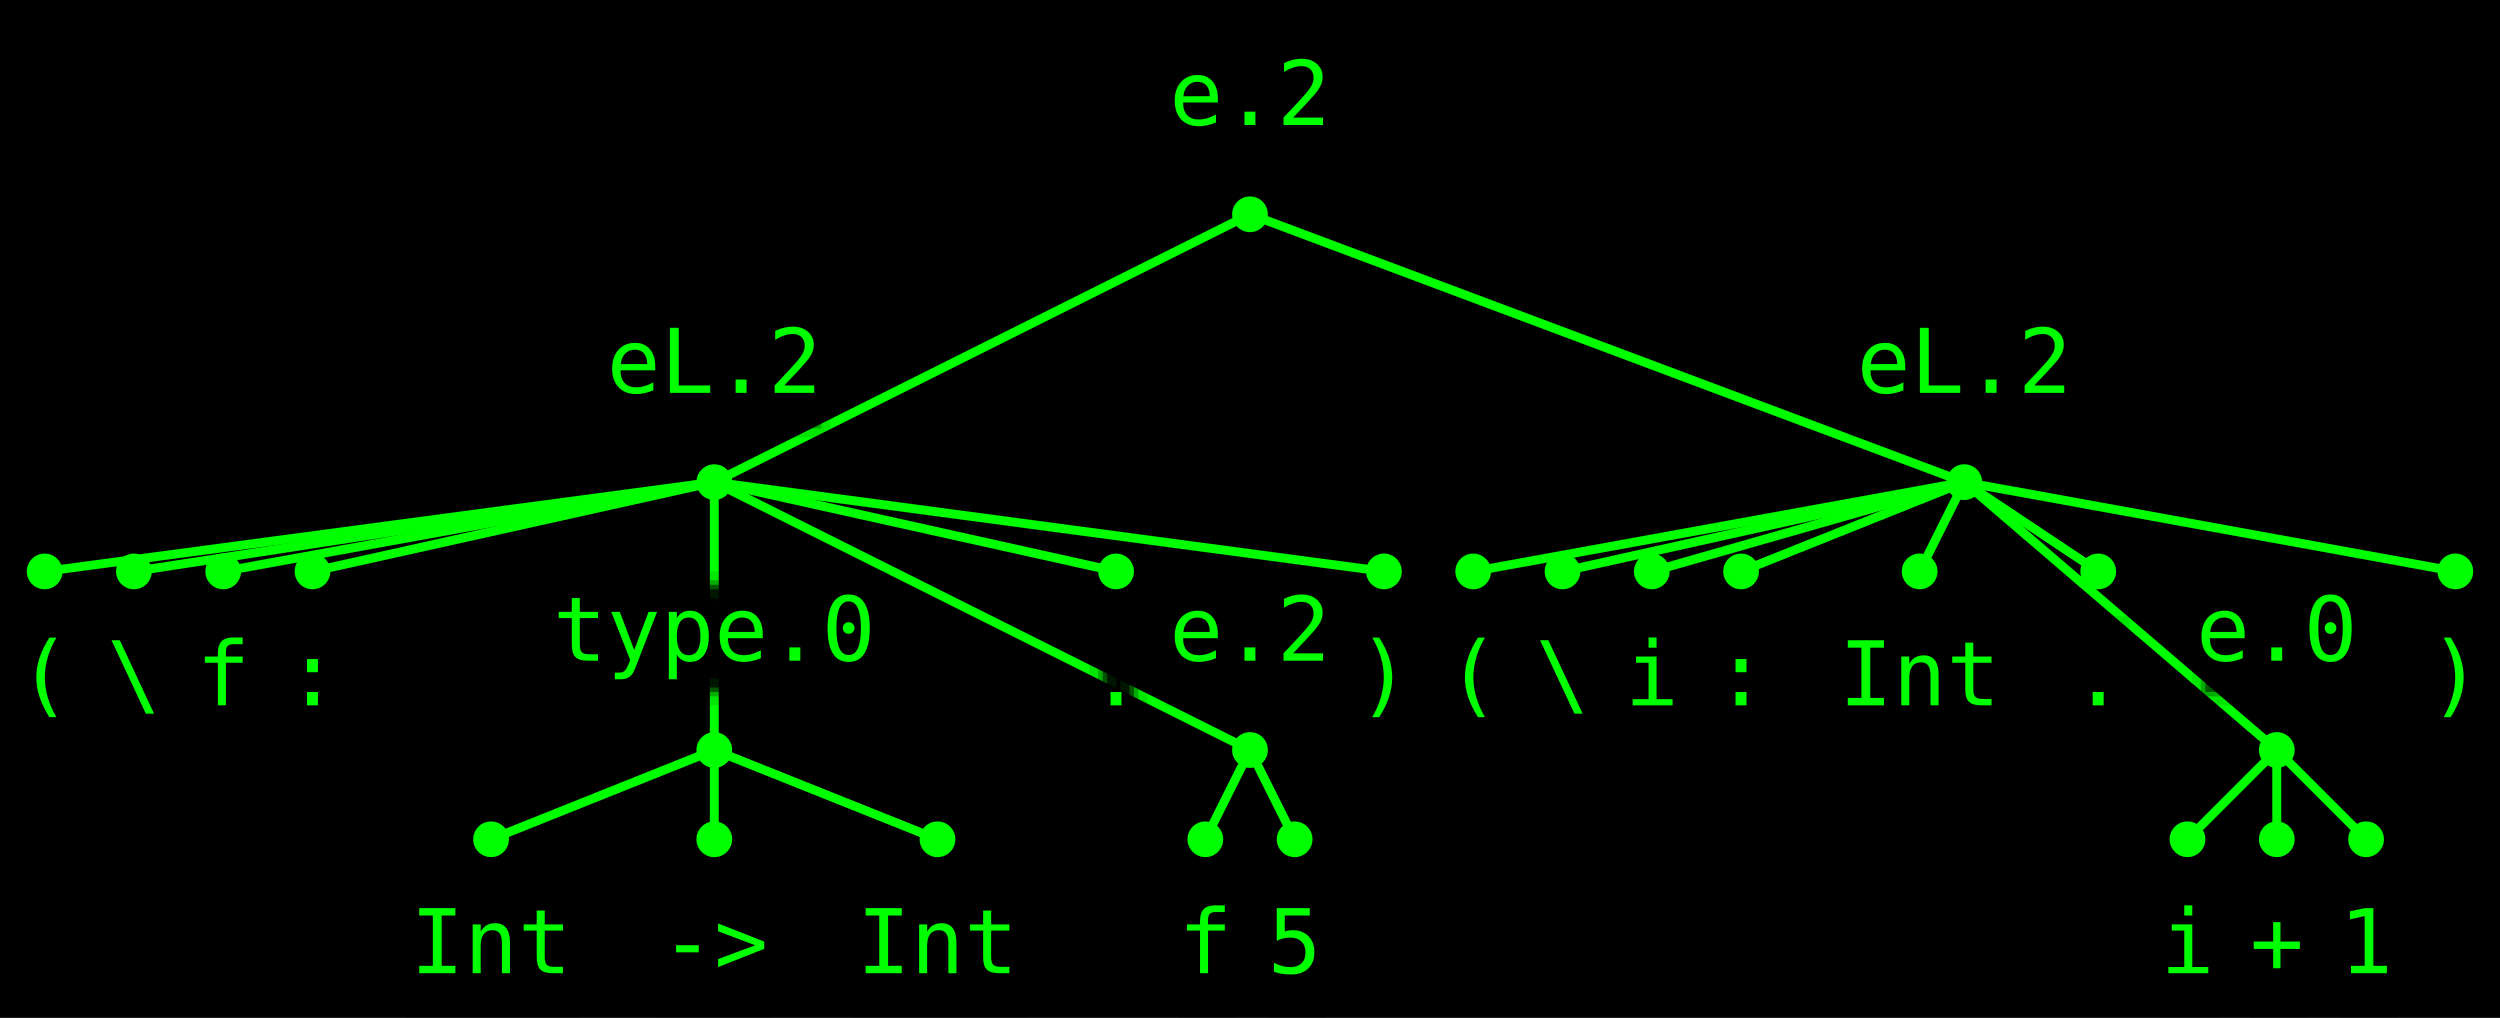
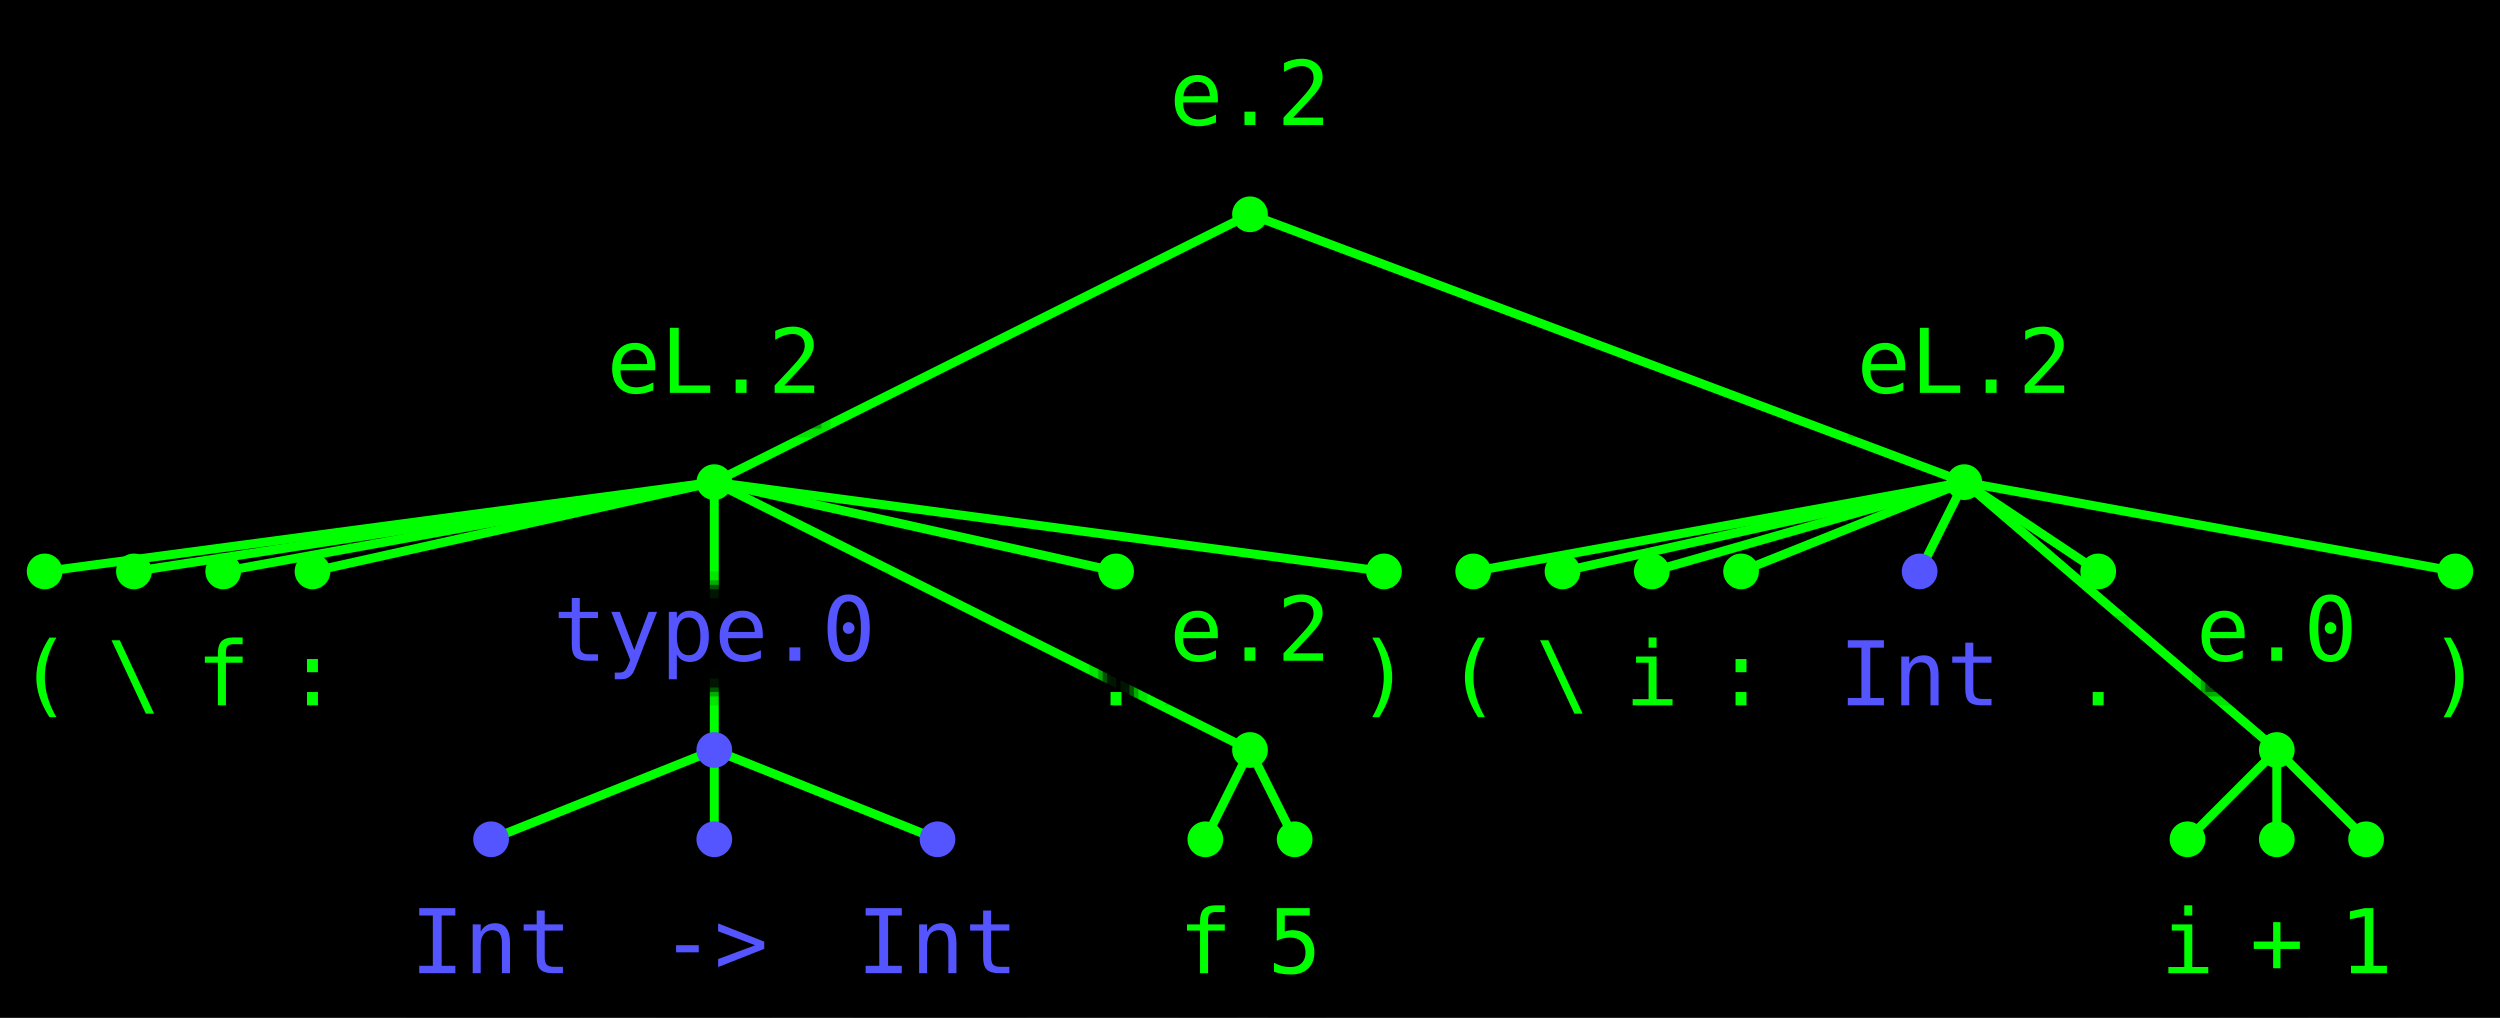
<svg xmlns="http://www.w3.org/2000/svg" version="1.1" width="560" height="228" viewBox="0 0 560 228">
  <rect width="560" height="228" fill="#000000" />
  <path d="M 280 48 , 160 108" stroke="#00ff00" stroke-width="2" stroke-linecap="round" />
  <path d="M 280 48 , 440 108" stroke="#00ff00" stroke-width="2" stroke-linecap="round" />
  <path d="M 440 108 , 330 128" stroke="#00ff00" stroke-width="2" stroke-linecap="round" />
  <path d="M 440 108 , 350 128" stroke="#00ff00" stroke-width="2" stroke-linecap="round" />
  <path d="M 440 108 , 370 128" stroke="#00ff00" stroke-width="2" stroke-linecap="round" />
  <path d="M 440 108 , 390 128" stroke="#00ff00" stroke-width="2" stroke-linecap="round" />
  <path d="M 440 108 , 430 128" stroke="#00ff00" stroke-width="2" stroke-linecap="round" />
  <path d="M 440 108 , 470 128" stroke="#00ff00" stroke-width="2" stroke-linecap="round" />
  <path d="M 440 108 , 510 168" stroke="#00ff00" stroke-width="2" stroke-linecap="round" />
  <path d="M 440 108 , 550 128" stroke="#00ff00" stroke-width="2" stroke-linecap="round" />
  <path d="M 510 168 , 490 188" stroke="#00ff00" stroke-width="2" stroke-linecap="round" />
  <path d="M 510 168 , 510 188" stroke="#00ff00" stroke-width="2" stroke-linecap="round" />
  <path d="M 510 168 , 530 188" stroke="#00ff00" stroke-width="2" stroke-linecap="round" />
  <path d="M 160 108 , 10 128" stroke="#00ff00" stroke-width="2" stroke-linecap="round" />
  <path d="M 160 108 , 30 128" stroke="#00ff00" stroke-width="2" stroke-linecap="round" />
  <path d="M 160 108 , 50 128" stroke="#00ff00" stroke-width="2" stroke-linecap="round" />
  <path d="M 160 108 , 70 128" stroke="#00ff00" stroke-width="2" stroke-linecap="round" />
  <path d="M 160 108 , 160 168" stroke="#00ff00" stroke-width="2" stroke-linecap="round" />
  <path d="M 160 108 , 250 128" stroke="#00ff00" stroke-width="2" stroke-linecap="round" />
  <path d="M 160 108 , 280 168" stroke="#00ff00" stroke-width="2" stroke-linecap="round" />
  <path d="M 160 108 , 310 128" stroke="#00ff00" stroke-width="2" stroke-linecap="round" />
  <path d="M 280 168 , 270 188" stroke="#00ff00" stroke-width="2" stroke-linecap="round" />
  <path d="M 280 168 , 290 188" stroke="#00ff00" stroke-width="2" stroke-linecap="round" />
  <path d="M 160 168 , 110 188" stroke="#00ff00" stroke-width="2" stroke-linecap="round" />
  <path d="M 160 168 , 160 188" stroke="#00ff00" stroke-width="2" stroke-linecap="round" />
  <path d="M 160 168 , 210 188" stroke="#00ff00" stroke-width="2" stroke-linecap="round" />
  <rect x="269" y="16" width="23" height="14" fill="#000000" fill-opacity="1.0" />
  <rect x="267" y="14" width="27" height="18" fill="#000000" fill-opacity="0.9" />
  <rect x="265" y="12" width="31" height="22" fill="#000000" fill-opacity="0.75" />
  <rect x="264" y="11" width="33" height="24" fill="#000000" fill-opacity="0.5" />
  <rect x="263" y="10" width="35" height="26" fill="#000000" fill-opacity="0.25" />
  <rect x="261" y="8" width="39" height="30" fill="#000000" fill-opacity="0.1" />
  <text x="280" y="28" font-size="20" text-anchor="middle" font-family="mono" fill="#00ff00">e.2</text>
  <circle r="4" cx="280" cy="48" fill="#00ff00" />
  <rect x="142" y="76" width="36" height="14" fill="#000000" fill-opacity="1.0" />
  <rect x="140" y="74" width="40" height="18" fill="#000000" fill-opacity="0.9" />
  <rect x="138" y="72" width="44" height="22" fill="#000000" fill-opacity="0.75" />
  <rect x="137" y="71" width="46" height="24" fill="#000000" fill-opacity="0.5" />
  <rect x="136" y="70" width="48" height="26" fill="#000000" fill-opacity="0.25" />
  <rect x="134" y="68" width="52" height="30" fill="#000000" fill-opacity="0.1" />
  <text x="160" y="88" font-size="20" text-anchor="middle" font-family="mono" fill="#00ff00">eL.2</text>
  <circle r="4" cx="160" cy="108" fill="#00ff00" />
  <rect x="12" y="146" width="-3" height="14" fill="#000000" fill-opacity="1.0" />
  <rect x="10" y="144" width="1" height="18" fill="#000000" fill-opacity="0.9" />
  <rect x="8" y="142" width="5" height="22" fill="#000000" fill-opacity="0.75" />
  <rect x="7" y="141" width="7" height="24" fill="#000000" fill-opacity="0.5" />
  <rect x="6" y="140" width="9" height="26" fill="#000000" fill-opacity="0.25" />
  <rect x="4" y="138" width="13" height="30" fill="#000000" fill-opacity="0.1" />
  <text x="10" y="158" font-size="20" text-anchor="middle" font-family="mono" fill="#00ff00">(</text>
  <circle r="4" cx="10" cy="128" fill="#00ff00" />
  <rect x="32" y="146" width="-3" height="14" fill="#000000" fill-opacity="1.0" />
  <rect x="30" y="144" width="1" height="18" fill="#000000" fill-opacity="0.9" />
  <rect x="28" y="142" width="5" height="22" fill="#000000" fill-opacity="0.75" />
  <rect x="27" y="141" width="7" height="24" fill="#000000" fill-opacity="0.5" />
  <rect x="26" y="140" width="9" height="26" fill="#000000" fill-opacity="0.25" />
  <rect x="24" y="138" width="13" height="30" fill="#000000" fill-opacity="0.1" />
  <text x="30" y="158" font-size="20" text-anchor="middle" font-family="mono" fill="#00ff00">\</text>
  <circle r="4" cx="30" cy="128" fill="#00ff00" />
  <rect x="52" y="146" width="-3" height="14" fill="#000000" fill-opacity="1.0" />
  <rect x="50" y="144" width="1" height="18" fill="#000000" fill-opacity="0.9" />
  <rect x="48" y="142" width="5" height="22" fill="#000000" fill-opacity="0.75" />
  <rect x="47" y="141" width="7" height="24" fill="#000000" fill-opacity="0.5" />
  <rect x="46" y="140" width="9" height="26" fill="#000000" fill-opacity="0.25" />
  <rect x="44" y="138" width="13" height="30" fill="#000000" fill-opacity="0.1" />
  <text x="50" y="158" font-size="20" text-anchor="middle" font-family="mono" fill="#00ff00">f</text>
  <circle r="4" cx="50" cy="128" fill="#00ff00" />
  <rect x="72" y="146" width="-3" height="14" fill="#000000" fill-opacity="1.0" />
  <rect x="70" y="144" width="1" height="18" fill="#000000" fill-opacity="0.9" />
  <rect x="68" y="142" width="5" height="22" fill="#000000" fill-opacity="0.75" />
  <rect x="67" y="141" width="7" height="24" fill="#000000" fill-opacity="0.5" />
  <rect x="66" y="140" width="9" height="26" fill="#000000" fill-opacity="0.25" />
  <rect x="64" y="138" width="13" height="30" fill="#000000" fill-opacity="0.1" />
  <text x="70" y="158" font-size="20" text-anchor="middle" font-family="mono" fill="#00ff00">:</text>
  <circle r="4" cx="70" cy="128" fill="#00ff00" />
  <rect x="129" y="136" width="62" height="14" fill="#000000" fill-opacity="1.0" />
  <rect x="127" y="134" width="66" height="18" fill="#000000" fill-opacity="0.9" />
  <rect x="125" y="132" width="70" height="22" fill="#000000" fill-opacity="0.75" />
  <rect x="124" y="131" width="72" height="24" fill="#000000" fill-opacity="0.5" />
  <rect x="123" y="130" width="74" height="26" fill="#000000" fill-opacity="0.25" />
  <rect x="121" y="128" width="78" height="30" fill="#000000" fill-opacity="0.1" />
-   <text x="160" y="148" font-size="20" text-anchor="middle" font-family="mono" fill="#00ff00">type.0</text>
-   <circle r="4" cx="160" cy="168" fill="#00ff00" />
+   <text x="160" y="148" font-size="20" text-anchor="middle" font-family="mono" fill="#5555ff">type.0</text>
+   <circle r="4" cx="160" cy="168" fill="#5555ff" />
  <rect x="99" y="206" width="23" height="14" fill="#000000" fill-opacity="1.0" />
  <rect x="97" y="204" width="27" height="18" fill="#000000" fill-opacity="0.9" />
  <rect x="95" y="202" width="31" height="22" fill="#000000" fill-opacity="0.75" />
  <rect x="94" y="201" width="33" height="24" fill="#000000" fill-opacity="0.5" />
  <rect x="93" y="200" width="35" height="26" fill="#000000" fill-opacity="0.25" />
  <rect x="91" y="198" width="39" height="30" fill="#000000" fill-opacity="0.1" />
-   <text x="110" y="218" font-size="20" text-anchor="middle" font-family="mono" fill="#00ff00">Int</text>
-   <circle r="4" cx="110" cy="188" fill="#00ff00" />
+   <text x="110" y="218" font-size="20" text-anchor="middle" font-family="mono" fill="#5555ff">Int</text>
+   <circle r="4" cx="110" cy="188" fill="#5555ff" />
  <rect x="155" y="206" width="10" height="14" fill="#000000" fill-opacity="1.0" />
  <rect x="153" y="204" width="14" height="18" fill="#000000" fill-opacity="0.9" />
  <rect x="151" y="202" width="18" height="22" fill="#000000" fill-opacity="0.75" />
  <rect x="150" y="201" width="20" height="24" fill="#000000" fill-opacity="0.5" />
  <rect x="149" y="200" width="22" height="26" fill="#000000" fill-opacity="0.25" />
  <rect x="147" y="198" width="26" height="30" fill="#000000" fill-opacity="0.1" />
-   <text x="160" y="218" font-size="20" text-anchor="middle" font-family="mono" fill="#00ff00">-&gt;</text>
-   <circle r="4" cx="160" cy="188" fill="#00ff00" />
+   <text x="160" y="218" font-size="20" text-anchor="middle" font-family="mono" fill="#5555ff">-&gt;</text>
+   <circle r="4" cx="160" cy="188" fill="#5555ff" />
  <rect x="199" y="206" width="23" height="14" fill="#000000" fill-opacity="1.0" />
  <rect x="197" y="204" width="27" height="18" fill="#000000" fill-opacity="0.9" />
  <rect x="195" y="202" width="31" height="22" fill="#000000" fill-opacity="0.75" />
  <rect x="194" y="201" width="33" height="24" fill="#000000" fill-opacity="0.5" />
  <rect x="193" y="200" width="35" height="26" fill="#000000" fill-opacity="0.25" />
  <rect x="191" y="198" width="39" height="30" fill="#000000" fill-opacity="0.1" />
-   <text x="210" y="218" font-size="20" text-anchor="middle" font-family="mono" fill="#00ff00">Int</text>
-   <circle r="4" cx="210" cy="188" fill="#00ff00" />
+   <text x="210" y="218" font-size="20" text-anchor="middle" font-family="mono" fill="#5555ff">Int</text>
+   <circle r="4" cx="210" cy="188" fill="#5555ff" />
  <rect x="252" y="146" width="-3" height="14" fill="#000000" fill-opacity="1.0" />
  <rect x="250" y="144" width="1" height="18" fill="#000000" fill-opacity="0.9" />
  <rect x="248" y="142" width="5" height="22" fill="#000000" fill-opacity="0.75" />
  <rect x="247" y="141" width="7" height="24" fill="#000000" fill-opacity="0.5" />
  <rect x="246" y="140" width="9" height="26" fill="#000000" fill-opacity="0.25" />
  <rect x="244" y="138" width="13" height="30" fill="#000000" fill-opacity="0.1" />
  <text x="250" y="158" font-size="20" text-anchor="middle" font-family="mono" fill="#00ff00">.</text>
  <circle r="4" cx="250" cy="128" fill="#00ff00" />
  <rect x="269" y="136" width="23" height="14" fill="#000000" fill-opacity="1.0" />
  <rect x="267" y="134" width="27" height="18" fill="#000000" fill-opacity="0.9" />
  <rect x="265" y="132" width="31" height="22" fill="#000000" fill-opacity="0.75" />
  <rect x="264" y="131" width="33" height="24" fill="#000000" fill-opacity="0.5" />
  <rect x="263" y="130" width="35" height="26" fill="#000000" fill-opacity="0.25" />
  <rect x="261" y="128" width="39" height="30" fill="#000000" fill-opacity="0.1" />
  <text x="280" y="148" font-size="20" text-anchor="middle" font-family="mono" fill="#00ff00">e.2</text>
  <circle r="4" cx="280" cy="168" fill="#00ff00" />
  <rect x="272" y="206" width="-3" height="14" fill="#000000" fill-opacity="1.0" />
  <rect x="270" y="204" width="1" height="18" fill="#000000" fill-opacity="0.9" />
  <rect x="268" y="202" width="5" height="22" fill="#000000" fill-opacity="0.75" />
  <rect x="267" y="201" width="7" height="24" fill="#000000" fill-opacity="0.5" />
  <rect x="266" y="200" width="9" height="26" fill="#000000" fill-opacity="0.25" />
  <rect x="264" y="198" width="13" height="30" fill="#000000" fill-opacity="0.1" />
  <text x="270" y="218" font-size="20" text-anchor="middle" font-family="mono" fill="#00ff00">f</text>
  <circle r="4" cx="270" cy="188" fill="#00ff00" />
  <rect x="292" y="206" width="-3" height="14" fill="#000000" fill-opacity="1.0" />
  <rect x="290" y="204" width="1" height="18" fill="#000000" fill-opacity="0.9" />
  <rect x="288" y="202" width="5" height="22" fill="#000000" fill-opacity="0.75" />
  <rect x="287" y="201" width="7" height="24" fill="#000000" fill-opacity="0.5" />
  <rect x="286" y="200" width="9" height="26" fill="#000000" fill-opacity="0.25" />
  <rect x="284" y="198" width="13" height="30" fill="#000000" fill-opacity="0.1" />
  <text x="290" y="218" font-size="20" text-anchor="middle" font-family="mono" fill="#00ff00">5</text>
  <circle r="4" cx="290" cy="188" fill="#00ff00" />
  <rect x="312" y="146" width="-3" height="14" fill="#000000" fill-opacity="1.0" />
  <rect x="310" y="144" width="1" height="18" fill="#000000" fill-opacity="0.9" />
  <rect x="308" y="142" width="5" height="22" fill="#000000" fill-opacity="0.75" />
  <rect x="307" y="141" width="7" height="24" fill="#000000" fill-opacity="0.5" />
  <rect x="306" y="140" width="9" height="26" fill="#000000" fill-opacity="0.25" />
  <rect x="304" y="138" width="13" height="30" fill="#000000" fill-opacity="0.1" />
  <text x="310" y="158" font-size="20" text-anchor="middle" font-family="mono" fill="#00ff00">)</text>
  <circle r="4" cx="310" cy="128" fill="#00ff00" />
  <rect x="422" y="76" width="36" height="14" fill="#000000" fill-opacity="1.0" />
  <rect x="420" y="74" width="40" height="18" fill="#000000" fill-opacity="0.9" />
  <rect x="418" y="72" width="44" height="22" fill="#000000" fill-opacity="0.75" />
  <rect x="417" y="71" width="46" height="24" fill="#000000" fill-opacity="0.5" />
  <rect x="416" y="70" width="48" height="26" fill="#000000" fill-opacity="0.25" />
  <rect x="414" y="68" width="52" height="30" fill="#000000" fill-opacity="0.1" />
  <text x="440" y="88" font-size="20" text-anchor="middle" font-family="mono" fill="#00ff00">eL.2</text>
  <circle r="4" cx="440" cy="108" fill="#00ff00" />
  <rect x="332" y="146" width="-3" height="14" fill="#000000" fill-opacity="1.0" />
  <rect x="330" y="144" width="1" height="18" fill="#000000" fill-opacity="0.9" />
  <rect x="328" y="142" width="5" height="22" fill="#000000" fill-opacity="0.75" />
  <rect x="327" y="141" width="7" height="24" fill="#000000" fill-opacity="0.5" />
  <rect x="326" y="140" width="9" height="26" fill="#000000" fill-opacity="0.25" />
  <rect x="324" y="138" width="13" height="30" fill="#000000" fill-opacity="0.1" />
  <text x="330" y="158" font-size="20" text-anchor="middle" font-family="mono" fill="#00ff00">(</text>
  <circle r="4" cx="330" cy="128" fill="#00ff00" />
  <rect x="352" y="146" width="-3" height="14" fill="#000000" fill-opacity="1.0" />
  <rect x="350" y="144" width="1" height="18" fill="#000000" fill-opacity="0.9" />
  <rect x="348" y="142" width="5" height="22" fill="#000000" fill-opacity="0.75" />
  <rect x="347" y="141" width="7" height="24" fill="#000000" fill-opacity="0.5" />
  <rect x="346" y="140" width="9" height="26" fill="#000000" fill-opacity="0.25" />
  <rect x="344" y="138" width="13" height="30" fill="#000000" fill-opacity="0.1" />
  <text x="350" y="158" font-size="20" text-anchor="middle" font-family="mono" fill="#00ff00">\</text>
  <circle r="4" cx="350" cy="128" fill="#00ff00" />
  <rect x="372" y="146" width="-3" height="14" fill="#000000" fill-opacity="1.0" />
  <rect x="370" y="144" width="1" height="18" fill="#000000" fill-opacity="0.9" />
  <rect x="368" y="142" width="5" height="22" fill="#000000" fill-opacity="0.75" />
  <rect x="367" y="141" width="7" height="24" fill="#000000" fill-opacity="0.5" />
  <rect x="366" y="140" width="9" height="26" fill="#000000" fill-opacity="0.25" />
  <rect x="364" y="138" width="13" height="30" fill="#000000" fill-opacity="0.1" />
  <text x="370" y="158" font-size="20" text-anchor="middle" font-family="mono" fill="#00ff00">i</text>
  <circle r="4" cx="370" cy="128" fill="#00ff00" />
  <rect x="392" y="146" width="-3" height="14" fill="#000000" fill-opacity="1.0" />
  <rect x="390" y="144" width="1" height="18" fill="#000000" fill-opacity="0.9" />
  <rect x="388" y="142" width="5" height="22" fill="#000000" fill-opacity="0.75" />
  <rect x="387" y="141" width="7" height="24" fill="#000000" fill-opacity="0.5" />
  <rect x="386" y="140" width="9" height="26" fill="#000000" fill-opacity="0.25" />
  <rect x="384" y="138" width="13" height="30" fill="#000000" fill-opacity="0.1" />
  <text x="390" y="158" font-size="20" text-anchor="middle" font-family="mono" fill="#00ff00">:</text>
  <circle r="4" cx="390" cy="128" fill="#00ff00" />
  <rect x="419" y="146" width="23" height="14" fill="#000000" fill-opacity="1.0" />
  <rect x="417" y="144" width="27" height="18" fill="#000000" fill-opacity="0.9" />
  <rect x="415" y="142" width="31" height="22" fill="#000000" fill-opacity="0.75" />
  <rect x="414" y="141" width="33" height="24" fill="#000000" fill-opacity="0.5" />
  <rect x="413" y="140" width="35" height="26" fill="#000000" fill-opacity="0.25" />
  <rect x="411" y="138" width="39" height="30" fill="#000000" fill-opacity="0.1" />
-   <text x="430" y="158" font-size="20" text-anchor="middle" font-family="mono" fill="#00ff00">Int</text>
-   <circle r="4" cx="430" cy="128" fill="#00ff00" />
+   <text x="430" y="158" font-size="20" text-anchor="middle" font-family="mono" fill="#5555ff">Int</text>
+   <circle r="4" cx="430" cy="128" fill="#5555ff" />
  <rect x="472" y="146" width="-3" height="14" fill="#000000" fill-opacity="1.0" />
  <rect x="470" y="144" width="1" height="18" fill="#000000" fill-opacity="0.9" />
  <rect x="468" y="142" width="5" height="22" fill="#000000" fill-opacity="0.75" />
  <rect x="467" y="141" width="7" height="24" fill="#000000" fill-opacity="0.5" />
  <rect x="466" y="140" width="9" height="26" fill="#000000" fill-opacity="0.25" />
  <rect x="464" y="138" width="13" height="30" fill="#000000" fill-opacity="0.1" />
  <text x="470" y="158" font-size="20" text-anchor="middle" font-family="mono" fill="#00ff00">.</text>
  <circle r="4" cx="470" cy="128" fill="#00ff00" />
  <rect x="499" y="136" width="23" height="14" fill="#000000" fill-opacity="1.0" />
  <rect x="497" y="134" width="27" height="18" fill="#000000" fill-opacity="0.9" />
  <rect x="495" y="132" width="31" height="22" fill="#000000" fill-opacity="0.75" />
  <rect x="494" y="131" width="33" height="24" fill="#000000" fill-opacity="0.5" />
  <rect x="493" y="130" width="35" height="26" fill="#000000" fill-opacity="0.25" />
  <rect x="491" y="128" width="39" height="30" fill="#000000" fill-opacity="0.1" />
  <text x="510" y="148" font-size="20" text-anchor="middle" font-family="mono" fill="#00ff00">e.0</text>
  <circle r="4" cx="510" cy="168" fill="#00ff00" />
  <rect x="492" y="206" width="-3" height="14" fill="#000000" fill-opacity="1.0" />
  <rect x="490" y="204" width="1" height="18" fill="#000000" fill-opacity="0.9" />
  <rect x="488" y="202" width="5" height="22" fill="#000000" fill-opacity="0.75" />
  <rect x="487" y="201" width="7" height="24" fill="#000000" fill-opacity="0.5" />
  <rect x="486" y="200" width="9" height="26" fill="#000000" fill-opacity="0.25" />
  <rect x="484" y="198" width="13" height="30" fill="#000000" fill-opacity="0.1" />
  <text x="490" y="218" font-size="20" text-anchor="middle" font-family="mono" fill="#00ff00">i</text>
  <circle r="4" cx="490" cy="188" fill="#00ff00" />
  <rect x="512" y="206" width="-3" height="14" fill="#000000" fill-opacity="1.0" />
  <rect x="510" y="204" width="1" height="18" fill="#000000" fill-opacity="0.9" />
  <rect x="508" y="202" width="5" height="22" fill="#000000" fill-opacity="0.75" />
  <rect x="507" y="201" width="7" height="24" fill="#000000" fill-opacity="0.5" />
  <rect x="506" y="200" width="9" height="26" fill="#000000" fill-opacity="0.25" />
  <rect x="504" y="198" width="13" height="30" fill="#000000" fill-opacity="0.1" />
  <text x="510" y="218" font-size="20" text-anchor="middle" font-family="mono" fill="#00ff00">+</text>
  <circle r="4" cx="510" cy="188" fill="#00ff00" />
  <rect x="532" y="206" width="-3" height="14" fill="#000000" fill-opacity="1.0" />
  <rect x="530" y="204" width="1" height="18" fill="#000000" fill-opacity="0.9" />
  <rect x="528" y="202" width="5" height="22" fill="#000000" fill-opacity="0.75" />
  <rect x="527" y="201" width="7" height="24" fill="#000000" fill-opacity="0.5" />
  <rect x="526" y="200" width="9" height="26" fill="#000000" fill-opacity="0.25" />
  <rect x="524" y="198" width="13" height="30" fill="#000000" fill-opacity="0.1" />
  <text x="530" y="218" font-size="20" text-anchor="middle" font-family="mono" fill="#00ff00">1</text>
  <circle r="4" cx="530" cy="188" fill="#00ff00" />
  <rect x="552" y="146" width="-3" height="14" fill="#000000" fill-opacity="1.0" />
  <rect x="550" y="144" width="1" height="18" fill="#000000" fill-opacity="0.9" />
  <rect x="548" y="142" width="5" height="22" fill="#000000" fill-opacity="0.75" />
  <rect x="547" y="141" width="7" height="24" fill="#000000" fill-opacity="0.5" />
  <rect x="546" y="140" width="9" height="26" fill="#000000" fill-opacity="0.25" />
  <rect x="544" y="138" width="13" height="30" fill="#000000" fill-opacity="0.1" />
  <text x="550" y="158" font-size="20" text-anchor="middle" font-family="mono" fill="#00ff00">)</text>
  <circle r="4" cx="550" cy="128" fill="#00ff00" />
</svg>
